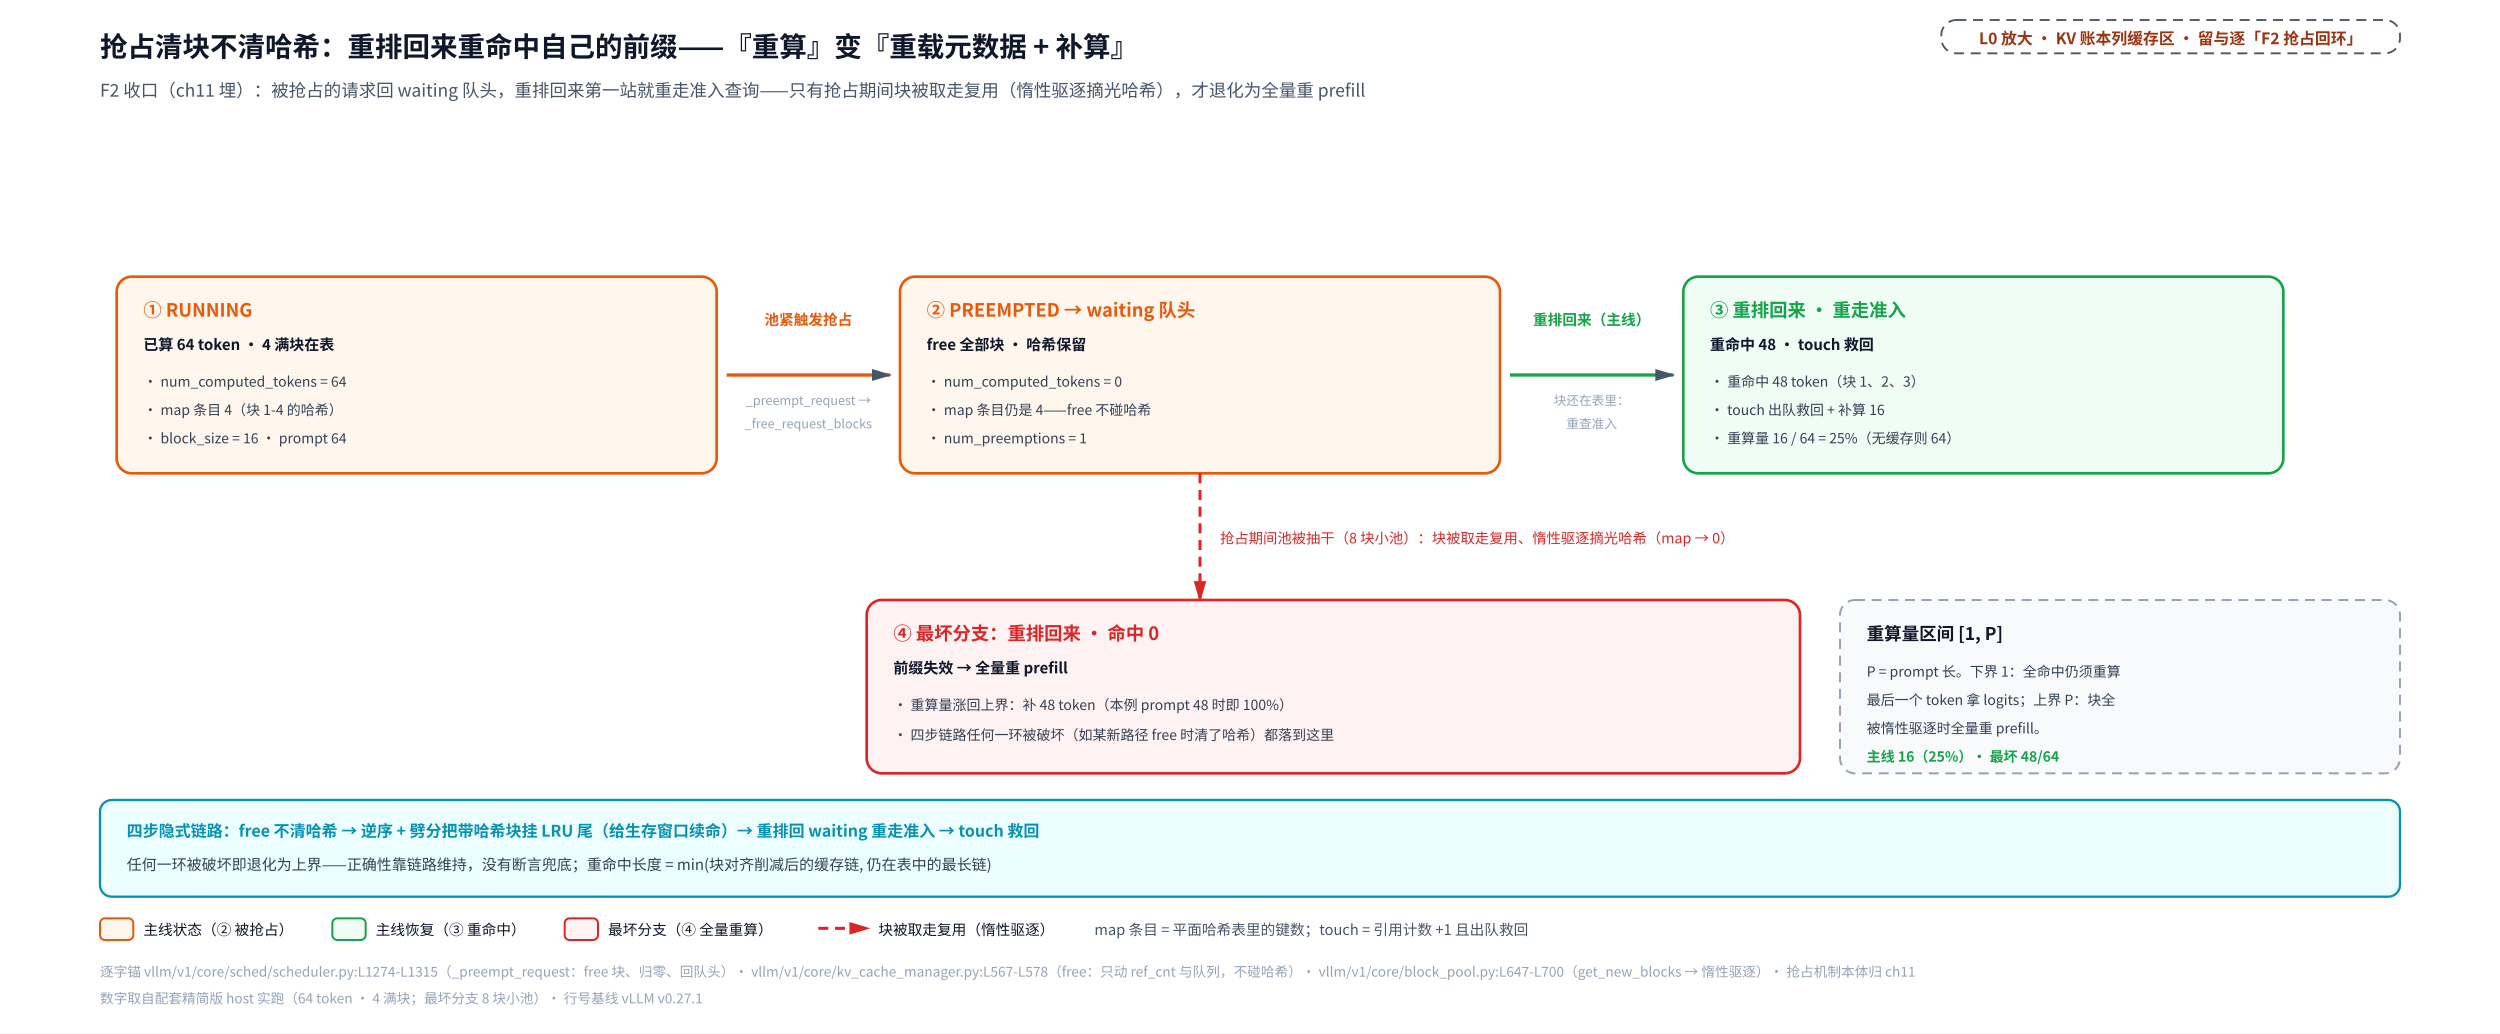
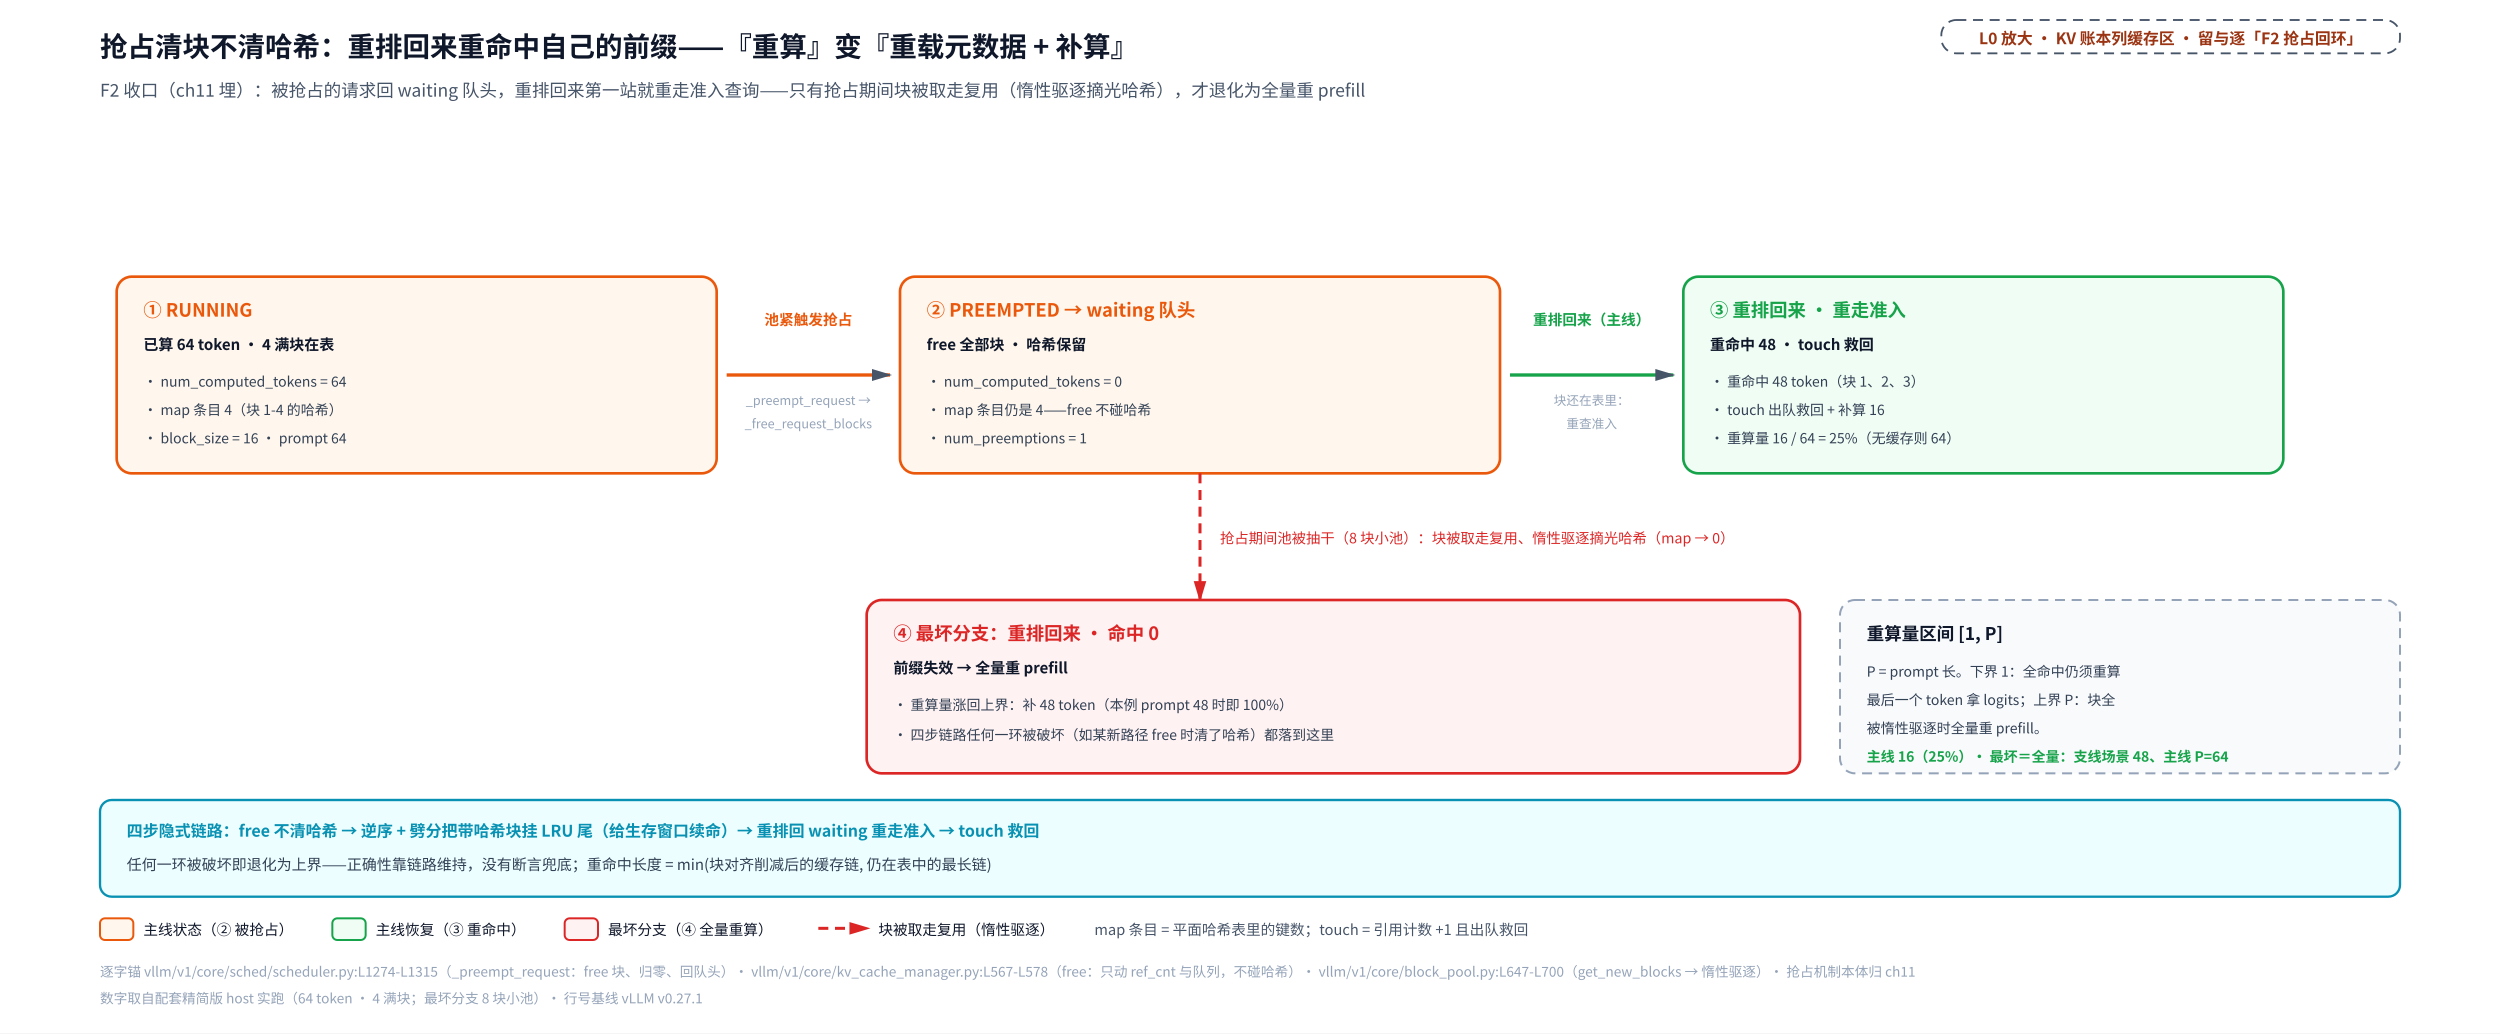
<svg xmlns="http://www.w3.org/2000/svg" viewBox="0 0 1500 620">
  <rect width="1500" height="620" fill="white" />
  <defs>
    <marker id="std" viewBox="0 0 10 6" refX="9" refY="3" markerWidth="6" markerHeight="4.2" orient="auto">
      <path d="M0,0 L10,3 L0,6 Z" fill="#475569" />
    </marker>
    <marker id="dn" viewBox="0 0 10 6" refX="9" refY="3" markerWidth="7" markerHeight="5" orient="auto">
      <path d="M0,0 L10,3 L0,6 Z" fill="#2563eb" />
    </marker>
    <marker id="up" viewBox="0 0 10 6" refX="9" refY="3" markerWidth="7" markerHeight="5" orient="auto">
      <path d="M0,0 L10,3 L0,6 Z" fill="#ea580c" />
    </marker>
    <marker id="ab" viewBox="0 0 10 6" refX="9" refY="3" markerWidth="7" markerHeight="5" orient="auto">
      <path d="M0,0 L10,3 L0,6 Z" fill="#dc2626" />
    </marker>
  </defs>
  <text x="60.0" y="34.0" font-family="Microsoft YaHei, SimHei, Noto Sans CJK SC, PingFang SC, sans-serif" font-size="16.5" fill="#0f172a" text-anchor="start" font-weight="bold">抢占清块不清哈希：重排回来重命中自己的前缀——『重算』变『重载元数据 + 补算』</text>
  <text x="60.0" y="58.0" font-family="Microsoft YaHei, SimHei, Noto Sans CJK SC, PingFang SC, sans-serif" font-size="10.5" fill="#475569" text-anchor="start">F2 收口（ch11 埋）：被抢占的请求回 waiting 队头，重排回来第一站就重走准入查询——只有抢占期间块被取走复用（惰性驱逐摘光哈希），才退化为全量重 prefill</text>
  <rect x="1164.8" y="12.0" width="275.2" height="20.0" rx="9" fill="#ffffff" stroke="#475569" stroke-width="1.1" stroke-dasharray="6,4" />
  <text x="1302.4" y="26.5" font-family="Microsoft YaHei, SimHei, Noto Sans CJK SC, PingFang SC, sans-serif" font-size="9.5" fill="#9a3412" text-anchor="middle" font-weight="bold">L0 放大 · KV 账本列缓存区 · 留与逐「F2 抢占回环」</text>
  <rect x="70.0" y="166.0" width="360.0" height="118.0" rx="9" fill="#fff7ed" stroke="#ea580c" stroke-width="1.6" />
  <text x="86.0" y="190.0" font-family="Microsoft YaHei, SimHei, Noto Sans CJK SC, PingFang SC, sans-serif" font-size="11" fill="#ea580c" text-anchor="start" font-weight="bold">① RUNNING</text>
  <text x="86.0" y="210.0" font-family="Microsoft YaHei, SimHei, Noto Sans CJK SC, PingFang SC, sans-serif" font-size="9" fill="#0f172a" text-anchor="start" font-weight="bold">已算 64 token · 4 满块在表</text>
  <text x="86.0" y="232.0" font-family="Microsoft YaHei, SimHei, Noto Sans CJK SC, PingFang SC, sans-serif" font-size="8.4" fill="#334155" text-anchor="start">· num_computed_tokens = 64</text>
  <text x="86.0" y="249.0" font-family="Microsoft YaHei, SimHei, Noto Sans CJK SC, PingFang SC, sans-serif" font-size="8.4" fill="#334155" text-anchor="start">· map 条目 4（块 1-4 的哈希）</text>
  <text x="86.0" y="266.0" font-family="Microsoft YaHei, SimHei, Noto Sans CJK SC, PingFang SC, sans-serif" font-size="8.4" fill="#334155" text-anchor="start">· block_size = 16 · prompt 64</text>
  <rect x="540.0" y="166.0" width="360.0" height="118.0" rx="9" fill="#fff7ed" stroke="#ea580c" stroke-width="1.6" />
  <text x="556.0" y="190.0" font-family="Microsoft YaHei, SimHei, Noto Sans CJK SC, PingFang SC, sans-serif" font-size="11" fill="#ea580c" text-anchor="start" font-weight="bold">② PREEMPTED → waiting 队头</text>
  <text x="556.0" y="210.0" font-family="Microsoft YaHei, SimHei, Noto Sans CJK SC, PingFang SC, sans-serif" font-size="9" fill="#0f172a" text-anchor="start" font-weight="bold">free 全部块 · 哈希保留</text>
  <text x="556.0" y="232.0" font-family="Microsoft YaHei, SimHei, Noto Sans CJK SC, PingFang SC, sans-serif" font-size="8.4" fill="#334155" text-anchor="start">· num_computed_tokens = 0</text>
  <text x="556.0" y="249.0" font-family="Microsoft YaHei, SimHei, Noto Sans CJK SC, PingFang SC, sans-serif" font-size="8.4" fill="#334155" text-anchor="start">· map 条目仍是 4——free 不碰哈希</text>
  <text x="556.0" y="266.0" font-family="Microsoft YaHei, SimHei, Noto Sans CJK SC, PingFang SC, sans-serif" font-size="8.4" fill="#334155" text-anchor="start">· num_preemptions = 1</text>
  <rect x="1010.0" y="166.0" width="360.0" height="118.0" rx="9" fill="#f0fdf4" stroke="#16a34a" stroke-width="1.6" />
  <text x="1026.0" y="190.0" font-family="Microsoft YaHei, SimHei, Noto Sans CJK SC, PingFang SC, sans-serif" font-size="11" fill="#16a34a" text-anchor="start" font-weight="bold">③ 重排回来 · 重走准入</text>
  <text x="1026.0" y="210.0" font-family="Microsoft YaHei, SimHei, Noto Sans CJK SC, PingFang SC, sans-serif" font-size="9" fill="#0f172a" text-anchor="start" font-weight="bold">重命中 48 · touch 救回</text>
  <text x="1026.0" y="232.0" font-family="Microsoft YaHei, SimHei, Noto Sans CJK SC, PingFang SC, sans-serif" font-size="8.4" fill="#334155" text-anchor="start">· 重命中 48 token（块 1、2、3）</text>
  <text x="1026.0" y="249.0" font-family="Microsoft YaHei, SimHei, Noto Sans CJK SC, PingFang SC, sans-serif" font-size="8.4" fill="#334155" text-anchor="start">· touch 出队救回 + 补算 16</text>
  <text x="1026.0" y="266.0" font-family="Microsoft YaHei, SimHei, Noto Sans CJK SC, PingFang SC, sans-serif" font-size="8.4" fill="#334155" text-anchor="start">· 重算量 16 / 64 = 25%（无缓存则 64）</text>
  <line x1="436.0" y1="225.0" x2="534.0" y2="225.0" stroke="#ea580c" stroke-width="2.0" marker-end="url(#std)" />
  <text x="485.0" y="195.0" font-family="Microsoft YaHei, SimHei, Noto Sans CJK SC, PingFang SC, sans-serif" font-size="8.8" fill="#ea580c" text-anchor="middle" font-weight="bold">池紧触发抢占</text>
  <text x="485.0" y="243.0" font-family="Microsoft YaHei, SimHei, Noto Sans CJK SC, PingFang SC, sans-serif" font-size="7.6" fill="#94a3b8" text-anchor="middle">_preempt_request →</text>
  <text x="485.0" y="257.0" font-family="Microsoft YaHei, SimHei, Noto Sans CJK SC, PingFang SC, sans-serif" font-size="7.6" fill="#94a3b8" text-anchor="middle">_free_request_blocks</text>
  <line x1="906.0" y1="225.0" x2="1004.0" y2="225.0" stroke="#16a34a" stroke-width="2.0" marker-end="url(#std)" />
  <text x="955.0" y="195.0" font-family="Microsoft YaHei, SimHei, Noto Sans CJK SC, PingFang SC, sans-serif" font-size="8.8" fill="#16a34a" text-anchor="middle" font-weight="bold">重排回来（主线）</text>
  <text x="955.0" y="243.0" font-family="Microsoft YaHei, SimHei, Noto Sans CJK SC, PingFang SC, sans-serif" font-size="7.6" fill="#94a3b8" text-anchor="middle">块还在表里：</text>
  <text x="955.0" y="257.0" font-family="Microsoft YaHei, SimHei, Noto Sans CJK SC, PingFang SC, sans-serif" font-size="7.6" fill="#94a3b8" text-anchor="middle">重查准入</text>
  <path d="M720.0,284.0 L720.0,360.0" fill="none" stroke="#dc2626" stroke-width="1.8" stroke-dasharray="6,4" marker-end="url(#ab)" />
  <text x="732.0" y="326.0" font-family="Microsoft YaHei, SimHei, Noto Sans CJK SC, PingFang SC, sans-serif" font-size="8.6" fill="#dc2626" text-anchor="start">抢占期间池被抽干（8 块小池）：块被取走复用、惰性驱逐摘光哈希（map → 0）</text>
  <rect x="520.0" y="360.0" width="560.0" height="104.0" rx="9" fill="#fef2f2" stroke="#dc2626" stroke-width="1.6" />
  <text x="536.0" y="384.0" font-family="Microsoft YaHei, SimHei, Noto Sans CJK SC, PingFang SC, sans-serif" font-size="11" fill="#dc2626" text-anchor="start" font-weight="bold">④ 最坏分支：重排回来 · 命中 0</text>
  <text x="536.0" y="404.0" font-family="Microsoft YaHei, SimHei, Noto Sans CJK SC, PingFang SC, sans-serif" font-size="9" fill="#0f172a" text-anchor="start" font-weight="bold">前缀失效 → 全量重 prefill</text>
  <text x="536.0" y="426.0" font-family="Microsoft YaHei, SimHei, Noto Sans CJK SC, PingFang SC, sans-serif" font-size="8.4" fill="#334155" text-anchor="start">· 重算量涨回上界：补 48 token（本例 prompt 48 时即 100%）</text>
  <text x="536.0" y="444.0" font-family="Microsoft YaHei, SimHei, Noto Sans CJK SC, PingFang SC, sans-serif" font-size="8.4" fill="#334155" text-anchor="start">· 四步链路任何一环被破坏（如某新路径 free 时清了哈希）都落到这里</text>
  <rect x="1104.0" y="360.0" width="336.0" height="104.0" rx="9" fill="#f8fafc" stroke="#94a3b8" stroke-width="1.2" stroke-dasharray="6,4" />
  <text x="1120.0" y="384.0" font-family="Microsoft YaHei, SimHei, Noto Sans CJK SC, PingFang SC, sans-serif" font-size="10.5" fill="#0f172a" text-anchor="start" font-weight="bold">重算量区间 [1, P]</text>
  <text x="1120.0" y="406.0" font-family="Microsoft YaHei, SimHei, Noto Sans CJK SC, PingFang SC, sans-serif" font-size="8.4" fill="#334155" text-anchor="start">P = prompt 长。下界 1：全命中仍须重算</text>
  <text x="1120.0" y="423.0" font-family="Microsoft YaHei, SimHei, Noto Sans CJK SC, PingFang SC, sans-serif" font-size="8.4" fill="#334155" text-anchor="start">最后一个 token 拿 logits；上界 P：块全</text>
  <text x="1120.0" y="440.0" font-family="Microsoft YaHei, SimHei, Noto Sans CJK SC, PingFang SC, sans-serif" font-size="8.4" fill="#334155" text-anchor="start">被惰性驱逐时全量重 prefill。</text>
-   <text x="1120.0" y="457.0" font-family="Microsoft YaHei, SimHei, Noto Sans CJK SC, PingFang SC, sans-serif" font-size="8.4" fill="#16a34a" text-anchor="start" font-weight="bold">主线 16（25%）· 最坏 48/64</text>
+   <text x="1120.0" y="457.0" font-family="Microsoft YaHei, SimHei, Noto Sans CJK SC, PingFang SC, sans-serif" font-size="8.4" fill="#16a34a" text-anchor="start" font-weight="bold">主线 16（25%）· 最坏＝全量：支线场景 48、主线 P=64</text>
  <rect x="60.0" y="480.0" width="1380.0" height="58.0" rx="7" fill="#ecfeff" stroke="#0891b2" stroke-width="1.4" />
  <text x="76.0" y="502.0" font-family="Microsoft YaHei, SimHei, Noto Sans CJK SC, PingFang SC, sans-serif" font-size="9.6" fill="#0891b2" text-anchor="start" font-weight="bold">四步隐式链路：free 不清哈希 → 逆序 + 劈分把带哈希块挂 LRU 尾（给生存窗口续命）→ 重排回 waiting 重走准入 → touch 救回</text>
  <text x="76.0" y="522.0" font-family="Microsoft YaHei, SimHei, Noto Sans CJK SC, PingFang SC, sans-serif" font-size="9" fill="#334155" text-anchor="start">任何一环被破坏即退化为上界——正确性靠链路维持，没有断言兜底；重命中长度 = min(块对齐削减后的缓存链, 仍在表中的最长链)</text>
  <rect x="60.0" y="551.0" width="20.0" height="13.0" rx="3" fill="#fff7ed" stroke="#ea580c" stroke-width="1.2" />
  <text x="86.0" y="561.0" font-family="Microsoft YaHei, SimHei, Noto Sans CJK SC, PingFang SC, sans-serif" font-size="8.8" fill="#0f172a" text-anchor="start">主线状态（② 被抢占）</text>
  <rect x="199.4" y="551.0" width="20.0" height="13.0" rx="3" fill="#f0fdf4" stroke="#16a34a" stroke-width="1.2" />
  <text x="225.4" y="561.0" font-family="Microsoft YaHei, SimHei, Noto Sans CJK SC, PingFang SC, sans-serif" font-size="8.8" fill="#0f172a" text-anchor="start">主线恢复（③ 重命中）</text>
  <rect x="338.8" y="551.0" width="20.0" height="13.0" rx="3" fill="#fef2f2" stroke="#dc2626" stroke-width="1.2" />
  <text x="364.8" y="561.0" font-family="Microsoft YaHei, SimHei, Noto Sans CJK SC, PingFang SC, sans-serif" font-size="8.8" fill="#0f172a" text-anchor="start">最坏分支（④ 全量重算）</text>
  <line x1="491.0" y1="557.0" x2="521.0" y2="557.0" stroke="#dc2626" stroke-width="1.8" stroke-dasharray="6,4" marker-end="url(#ab)" />
  <text x="527.0" y="561.0" font-family="Microsoft YaHei, SimHei, Noto Sans CJK SC, PingFang SC, sans-serif" font-size="8.8" fill="#0f172a" text-anchor="start">块被取走复用（惰性驱逐）</text>
  <text x="656.6" y="561.0" font-family="Microsoft YaHei, SimHei, Noto Sans CJK SC, PingFang SC, sans-serif" font-size="8.8" fill="#475569" text-anchor="start">map 条目 = 平面哈希表里的键数；touch = 引用计数 +1 且出队救回</text>
  <text x="60.0" y="586.0" font-family="Microsoft YaHei, SimHei, Noto Sans CJK SC, PingFang SC, sans-serif" font-size="8.2" fill="#94a3b8" text-anchor="start">逐字锚 vllm/v1/core/sched/scheduler.py:L1274-L1315（_preempt_request：free 块、归零、回队头）· vllm/v1/core/kv_cache_manager.py:L567-L578（free：只动 ref_cnt 与队列，不碰哈希）· vllm/v1/core/block_pool.py:L647-L700（get_new_blocks → 惰性驱逐）· 抢占机制本体归 ch11</text>
  <text x="60.0" y="602.0" font-family="Microsoft YaHei, SimHei, Noto Sans CJK SC, PingFang SC, sans-serif" font-size="8.2" fill="#94a3b8" text-anchor="start">数字取自配套精简版 host 实跑（64 token · 4 满块；最坏分支 8 块小池）· 行号基线 vLLM v0.27.1</text>
</svg>
